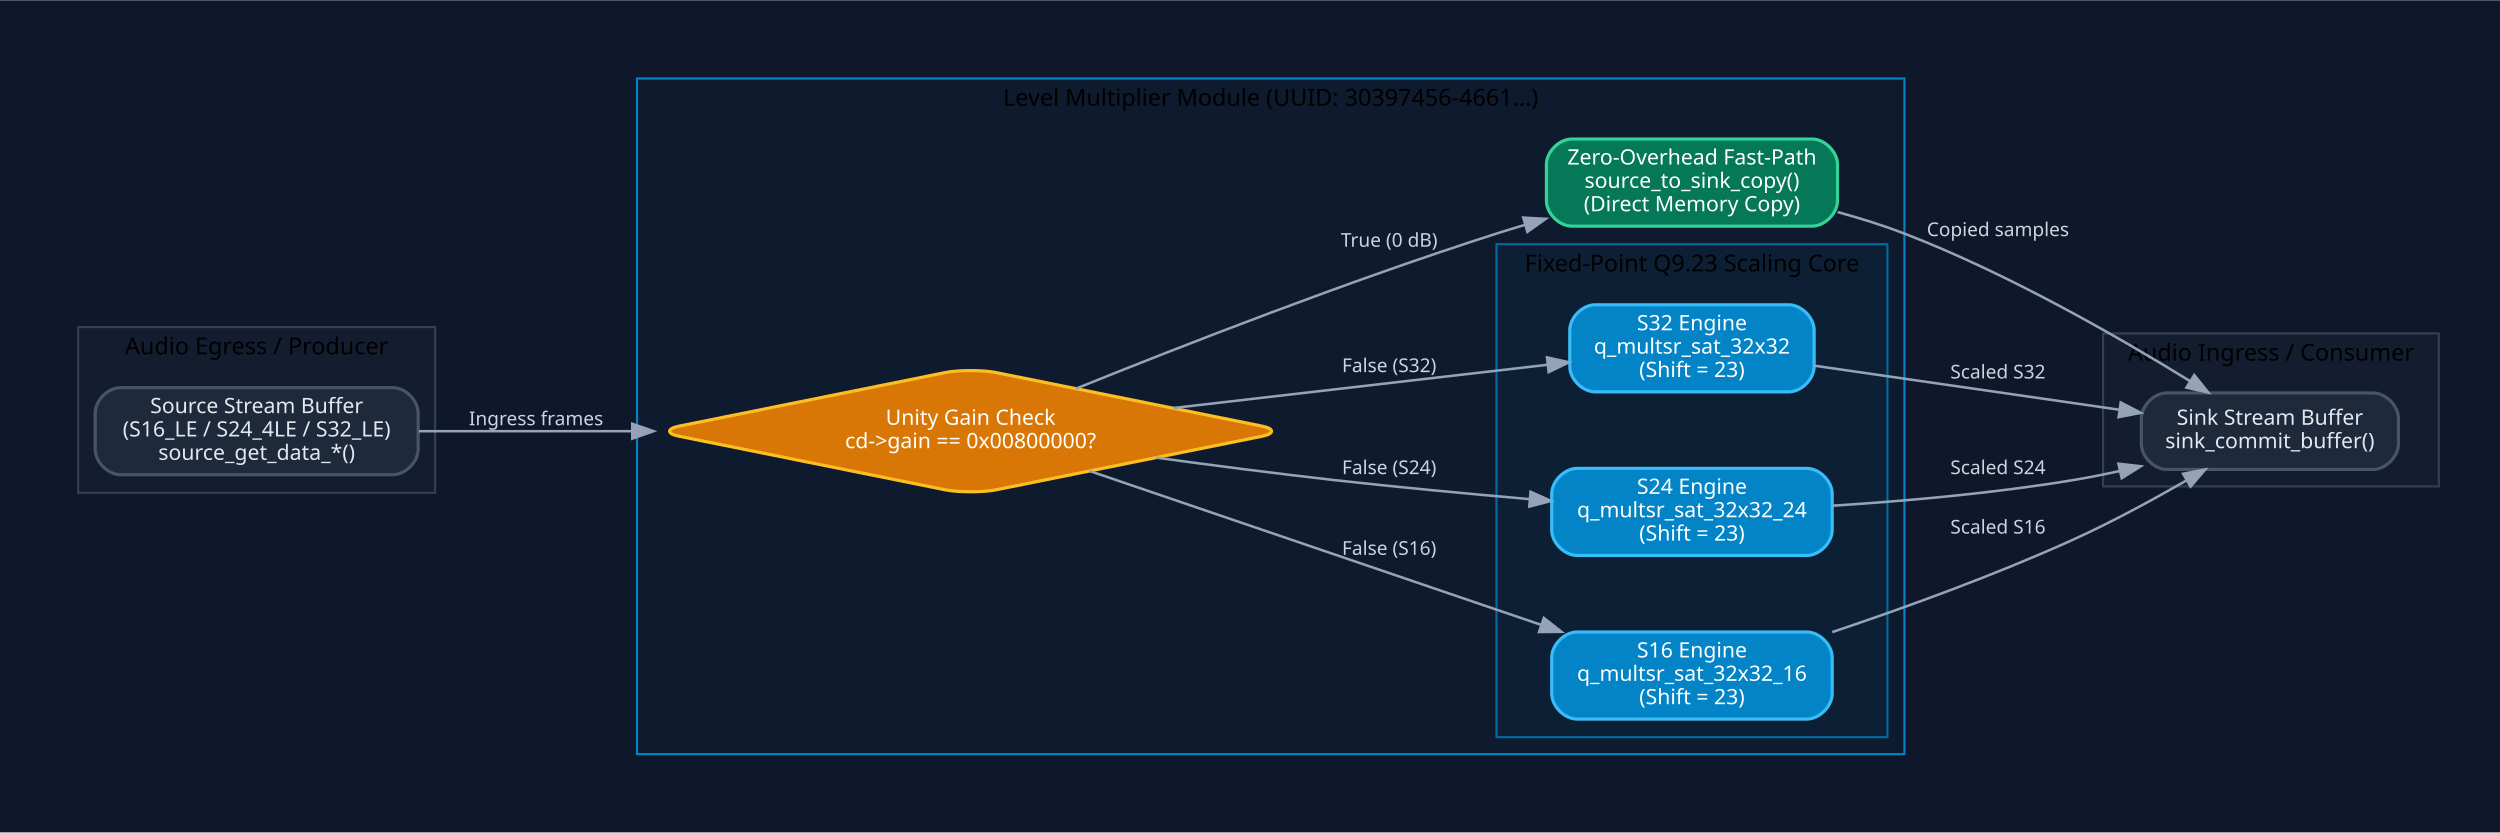
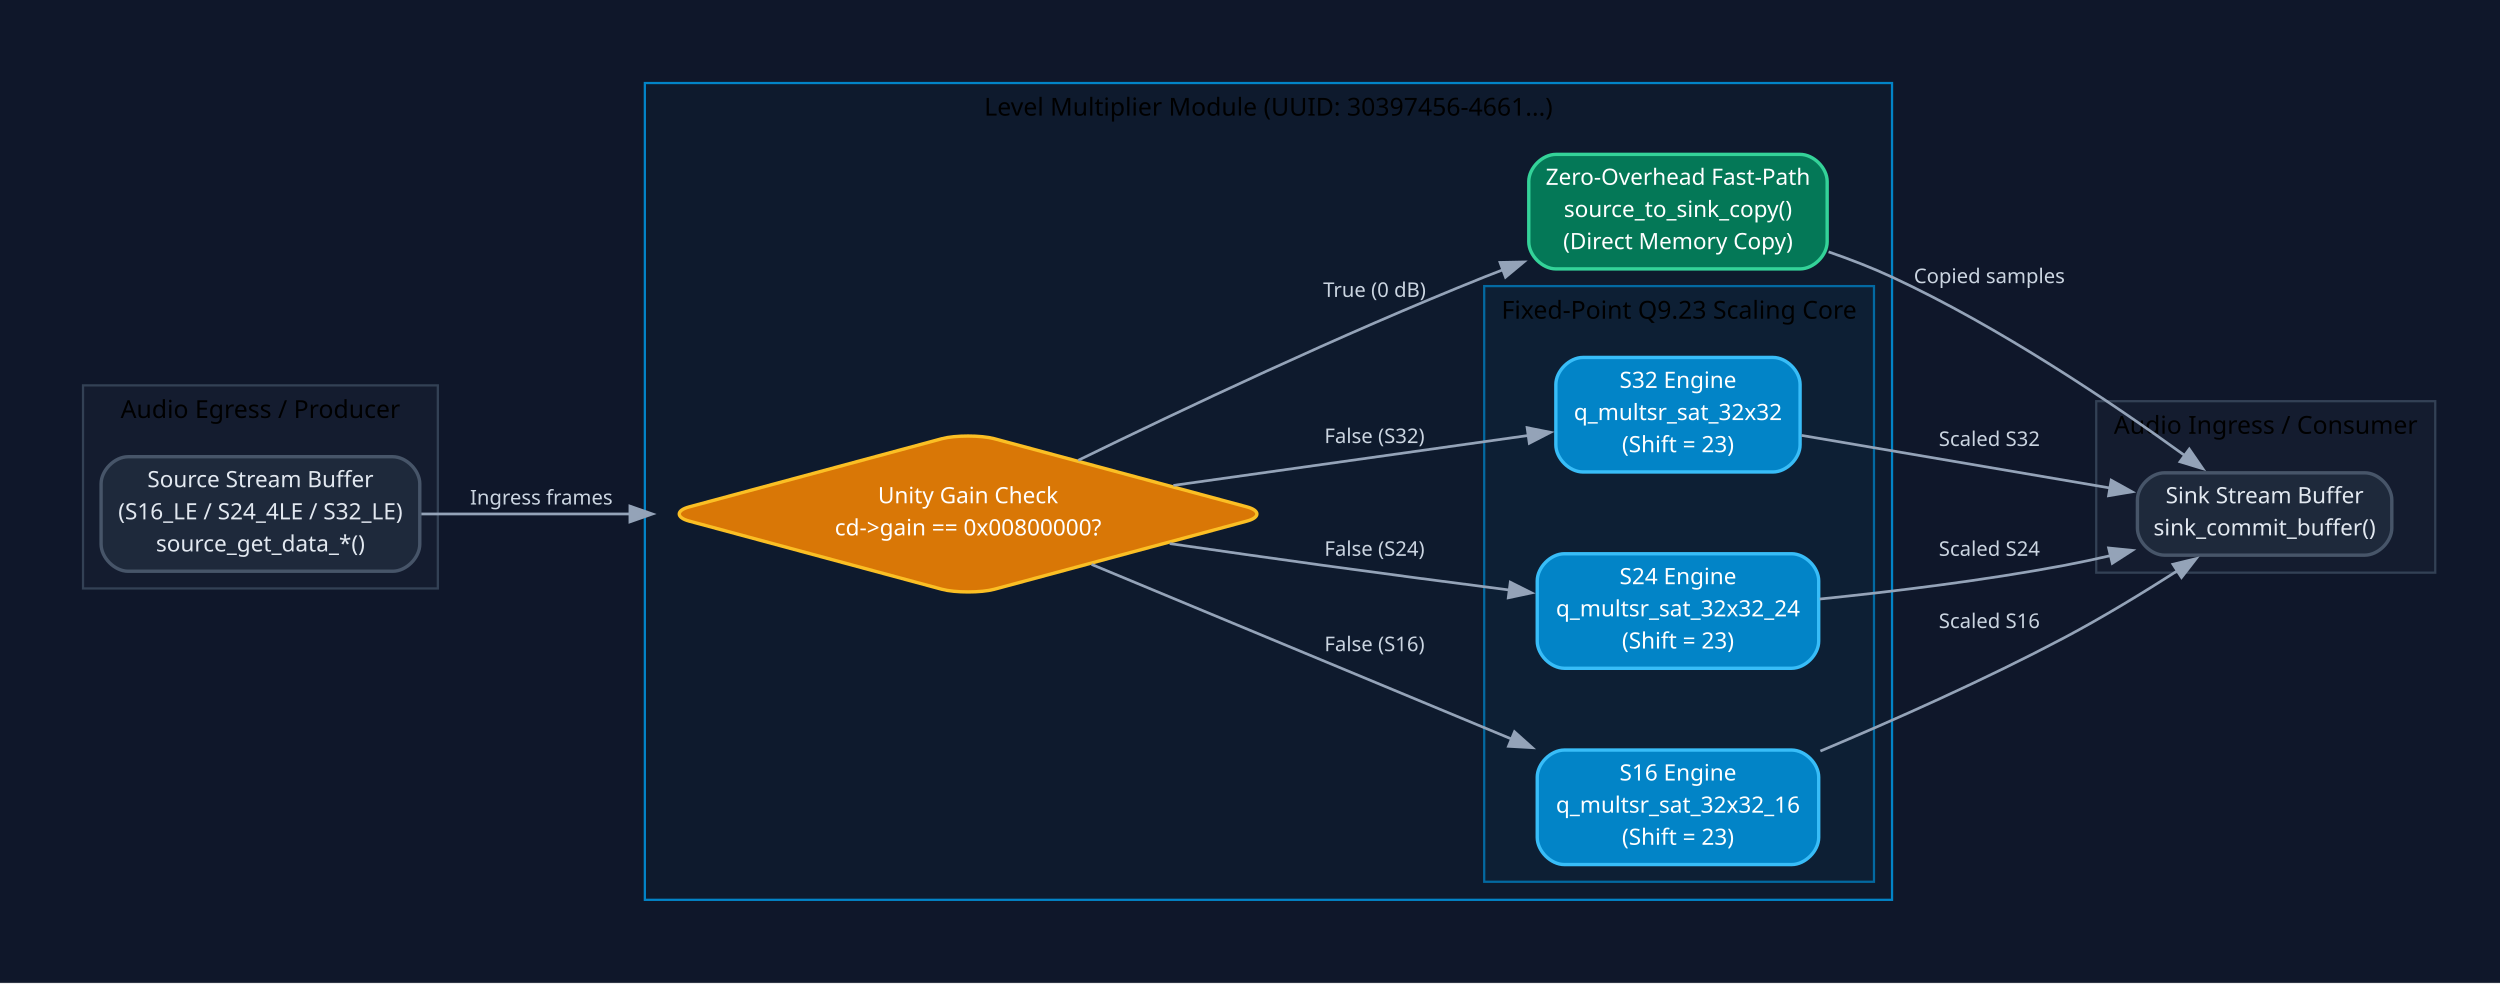
- <svg xmlns="http://www.w3.org/2000/svg" width="1177pt" height="392pt" viewBox="0.00 0.00 1176.60 391.60">
-   <g id="graph0" class="graph" transform="scale(1 1) rotate(0) translate(28.8 362.8)">
-     <polygon fill="#0f172a" stroke="transparent" points="-28.8,28.8 -28.8,-362.8 1147.8,-362.8 1147.8,28.8 -28.8,28.8" />
+ <svg xmlns="http://www.w3.org/2000/svg" width="1108pt" height="436pt" viewBox="0.00 0.00 1108.00 436.00">
+   <g id="graph0" class="graph" transform="scale(1 1) rotate(0) translate(28.8 406.8)">
+     <polygon fill="#0f172a" stroke="none" points="-28.8,28.8 -28.8,-406.8 1079.3,-406.8 1079.3,28.8 -28.8,28.8" />
    <g id="clust1" class="cluster">
-       <polygon fill="#1e293b" fill-opacity="0.333" stroke="#334155" points="8,-131 8,-209 176,-209 176,-131 8,-131" />
-       <text text-anchor="middle" x="92" y="-196.2" font-family="verdana" font-size="11.00">Audio Egress / Producer</text>
+       <polygon fill="#1e293b" fill-opacity="0.333" stroke="#334155" points="8,-146 8,-236 165.25,-236 165.25,-146 8,-146" />
+       <text xml:space="preserve" text-anchor="middle" x="86.62" y="-221.55" font-family="verdana" font-size="11.00">Audio Egress / Producer</text>
    </g>
    <g id="clust2" class="cluster">
-       <polygon fill="#082f49" fill-opacity="0.133" stroke="#0284c7" points="271,-8 271,-326 867.5,-326 867.5,-8 271,-8" />
-       <text text-anchor="middle" x="569.25" y="-313.2" font-family="verdana" font-size="11.00">Level Multiplier Module (UUID: 30397456-4661...)</text>
+       <polygon fill="#082f49" fill-opacity="0.133" stroke="#0284c7" points="257,-8 257,-370 809.75,-370 809.75,-8 257,-8" />
+       <text xml:space="preserve" text-anchor="middle" x="533.38" y="-355.55" font-family="verdana" font-size="11.00">Level Multiplier Module (UUID: 30397456-4661...)</text>
    </g>
    <g id="clust3" class="cluster">
-       <polygon fill="#0369a1" fill-opacity="0.067" stroke="#0369a1" points="675.5,-16 675.5,-248 859.5,-248 859.5,-16 675.5,-16" />
-       <text text-anchor="middle" x="767.5" y="-235.2" font-family="verdana" font-size="11.00">Fixed-Point Q9.23 Scaling Core</text>
+       <polygon fill="#0369a1" fill-opacity="0.067" stroke="#0369a1" points="629,-16 629,-280 801.75,-280 801.75,-16 629,-16" />
+       <text xml:space="preserve" text-anchor="middle" x="715.38" y="-265.55" font-family="verdana" font-size="11.00">Fixed-Point Q9.23 Scaling Core</text>
    </g>
    <g id="clust4" class="cluster">
-       <polygon fill="#1e293b" fill-opacity="0.333" stroke="#334155" points="961,-134 961,-206 1119,-206 1119,-134 961,-134" />
-       <text text-anchor="middle" x="1040" y="-193.2" font-family="verdana" font-size="11.00">Audio Ingress / Consumer</text>
+       <polygon fill="#1e293b" fill-opacity="0.333" stroke="#334155" points="900.25,-153 900.25,-229 1050.5,-229 1050.5,-153 900.25,-153" />
+       <text xml:space="preserve" text-anchor="middle" x="975.38" y="-214.55" font-family="verdana" font-size="11.00">Audio Ingress / Consumer</text>
    </g>
    <g id="node1" class="node">
-       <path fill="#1e293b" stroke="#475569" stroke-width="1.5" d="M156,-180.5C156,-180.5 28,-180.5 28,-180.5 22,-180.5 16,-174.5 16,-168.5 16,-168.5 16,-151.5 16,-151.5 16,-145.5 22,-139.5 28,-139.5 28,-139.5 156,-139.5 156,-139.5 162,-139.5 168,-145.5 168,-151.5 168,-151.5 168,-168.5 168,-168.5 168,-174.5 162,-180.5 156,-180.5" />
-       <text text-anchor="middle" x="92" y="-168.5" font-family="verdana" font-size="10.00" fill="#e2e8f0">Source Stream Buffer</text>
-       <text text-anchor="middle" x="92" y="-157.5" font-family="verdana" font-size="10.00" fill="#e2e8f0">(S16_LE / S24_4LE / S32_LE)</text>
-       <text text-anchor="middle" x="92" y="-146.5" font-family="verdana" font-size="10.00" fill="#e2e8f0">source_get_data_*()</text>
+       <path fill="#1e293b" stroke="#475569" stroke-width="1.5" d="M145.25,-204.38C145.25,-204.38 28,-204.38 28,-204.38 22,-204.38 16,-198.38 16,-192.38 16,-192.38 16,-165.62 16,-165.62 16,-159.62 22,-153.62 28,-153.62 28,-153.62 145.25,-153.62 145.25,-153.62 151.25,-153.62 157.25,-159.62 157.25,-165.62 157.25,-165.62 157.25,-192.38 157.25,-192.38 157.25,-198.38 151.25,-204.38 145.25,-204.38" />
+       <text xml:space="preserve" text-anchor="middle" x="86.62" y="-190.88" font-family="verdana" font-size="10.00" fill="#e2e8f0">Source Stream Buffer</text>
+       <text xml:space="preserve" text-anchor="middle" x="86.62" y="-176.62" font-family="verdana" font-size="10.00" fill="#e2e8f0">(S16_LE / S24_4LE / S32_LE)</text>
+       <text xml:space="preserve" text-anchor="middle" x="86.62" y="-162.38" font-family="verdana" font-size="10.00" fill="#e2e8f0">source_get_data_*()</text>
    </g>
    <g id="node2" class="node">
-       <path fill="#d97706" stroke="#fbbf24" stroke-width="1.5" d="M416.24,-187.63C416.24,-187.63 290.76,-162.37 290.76,-162.37 284.88,-161.18 284.88,-158.82 290.76,-157.63 290.76,-157.63 416.24,-132.37 416.24,-132.37 422.12,-131.18 433.88,-131.18 439.76,-132.37 439.76,-132.37 565.24,-157.63 565.24,-157.63 571.12,-158.82 571.12,-161.18 565.24,-162.37 565.24,-162.37 439.76,-187.63 439.76,-187.63 433.88,-188.82 422.12,-188.82 416.24,-187.63" />
-       <text text-anchor="middle" x="428" y="-163" font-family="verdana" font-size="10.00" fill="#ffffff">Unity Gain Check</text>
-       <text text-anchor="middle" x="428" y="-152" font-family="verdana" font-size="10.00" fill="#ffffff">cd-&gt;gain == 0x00800000?</text>
+       <path fill="#d97706" stroke="#fbbf24" stroke-width="1.5" d="M388.66,-212.37C388.66,-212.37 276.59,-182.13 276.59,-182.13 270.79,-180.56 270.79,-177.44 276.59,-175.87 276.59,-175.87 388.66,-145.63 388.66,-145.63 394.46,-144.06 406.04,-144.06 411.84,-145.63 411.84,-145.63 523.91,-175.87 523.91,-175.87 529.71,-177.44 529.71,-180.56 523.91,-182.13 523.91,-182.13 411.84,-212.37 411.84,-212.37 406.04,-213.94 394.46,-213.94 388.66,-212.37" />
+       <text xml:space="preserve" text-anchor="middle" x="400.25" y="-183.75" font-family="verdana" font-size="10.00" fill="#ffffff">Unity Gain Check</text>
+       <text xml:space="preserve" text-anchor="middle" x="400.25" y="-169.5" font-family="verdana" font-size="10.00" fill="#ffffff">cd-&gt;gain == 0x00800000?</text>
    </g>
    <g id="edge1" class="edge">
-       <path fill="none" stroke="#94a3b8" stroke-width="1.2" d="M168.37,-160C198.14,-160 233.54,-160 268.44,-160" />
-       <polygon fill="#94a3b8" stroke="#94a3b8" stroke-width="1.2" points="268.76,-163.5 278.76,-160 268.76,-156.5 268.76,-163.5" />
-       <text text-anchor="middle" x="223.5" y="-162.8" font-family="verdana" font-size="9.00" fill="#cbd5e1">Ingress frames</text>
+       <path fill="none" stroke="#94a3b8" stroke-width="1.2" d="M157.95,-179C185.57,-179 218.38,-179 250.77,-179" />
+       <polygon fill="#94a3b8" stroke="#94a3b8" stroke-width="1.2" points="250.38,-182.5 260.38,-179 250.38,-175.5 250.38,-182.5" />
+       <text xml:space="preserve" text-anchor="middle" x="211.12" y="-183.2" font-family="verdana" font-size="9.00" fill="#cbd5e1">Ingress frames</text>
    </g>
    <g id="node3" class="node">
-       <path fill="#047857" stroke="#34d399" stroke-width="1.5" d="M824,-297.5C824,-297.5 711,-297.5 711,-297.5 705,-297.5 699,-291.5 699,-285.5 699,-285.5 699,-268.5 699,-268.5 699,-262.5 705,-256.5 711,-256.5 711,-256.5 824,-256.5 824,-256.5 830,-256.5 836,-262.5 836,-268.5 836,-268.5 836,-285.5 836,-285.5 836,-291.5 830,-297.5 824,-297.5" />
-       <text text-anchor="middle" x="767.5" y="-285.5" font-family="verdana" font-size="10.00" fill="#ffffff">Zero-Overhead Fast-Path</text>
-       <text text-anchor="middle" x="767.5" y="-274.5" font-family="verdana" font-size="10.00" fill="#ffffff">source_to_sink_copy()</text>
-       <text text-anchor="middle" x="767.5" y="-263.5" font-family="verdana" font-size="10.00" fill="#ffffff">(Direct Memory Copy)</text>
+       <path fill="#047857" stroke="#34d399" stroke-width="1.5" d="M769,-338.38C769,-338.38 660.75,-338.38 660.75,-338.38 654.75,-338.38 648.75,-332.38 648.75,-326.38 648.75,-326.38 648.75,-299.62 648.75,-299.62 648.75,-293.62 654.75,-287.62 660.75,-287.62 660.75,-287.62 769,-287.62 769,-287.62 775,-287.62 781,-293.62 781,-299.62 781,-299.62 781,-326.38 781,-326.38 781,-332.38 775,-338.38 769,-338.38" />
+       <text xml:space="preserve" text-anchor="middle" x="714.88" y="-324.88" font-family="verdana" font-size="10.00" fill="#ffffff">Zero-Overhead Fast-Path</text>
+       <text xml:space="preserve" text-anchor="middle" x="714.88" y="-310.62" font-family="verdana" font-size="10.00" fill="#ffffff">source_to_sink_copy()</text>
+       <text xml:space="preserve" text-anchor="middle" x="714.88" y="-296.38" font-family="verdana" font-size="10.00" fill="#ffffff">(Direct Memory Copy)</text>
    </g>
    <g id="edge2" class="edge">
-       <path fill="none" stroke="#94a3b8" stroke-width="1.2" d="M477.59,-180.03C526.93,-199.96 605.79,-230.72 675.5,-253 679.82,-254.38 684.27,-255.74 688.78,-257.08" />
-       <polygon fill="#94a3b8" stroke="#94a3b8" stroke-width="1.2" points="688.11,-260.53 698.69,-259.94 690.06,-253.8 688.11,-260.53" />
-       <text text-anchor="middle" x="625" y="-246.8" font-family="verdana" font-size="9.00" fill="#cbd5e1">True (0 dB)</text>
+       <path fill="none" stroke="#94a3b8" stroke-width="1.2" d="M449.05,-202.78C494.71,-225.08 565.74,-258.69 629,-284 631.72,-285.09 634.5,-286.17 637.31,-287.25" />
+       <polygon fill="#94a3b8" stroke="#94a3b8" stroke-width="1.2" points="636,-290.49 646.59,-290.71 638.44,-283.94 636,-290.49" />
+       <text xml:space="preserve" text-anchor="middle" x="580.38" y="-275.2" font-family="verdana" font-size="9.00" fill="#cbd5e1">True (0 dB)</text>
    </g>
    <g id="node4" class="node">
-       <path fill="#0284c7" stroke="#38bdf8" stroke-width="1.5" d="M821.5,-65.5C821.5,-65.5 713.5,-65.5 713.5,-65.5 707.5,-65.5 701.5,-59.5 701.5,-53.5 701.5,-53.5 701.5,-36.5 701.5,-36.5 701.5,-30.5 707.5,-24.5 713.5,-24.5 713.5,-24.5 821.5,-24.5 821.5,-24.5 827.5,-24.5 833.5,-30.5 833.5,-36.5 833.5,-36.5 833.5,-53.5 833.5,-53.5 833.5,-59.5 827.5,-65.5 821.5,-65.5" />
-       <text text-anchor="middle" x="767.5" y="-53.5" font-family="verdana" font-size="10.00" fill="#ffffff">S16 Engine</text>
-       <text text-anchor="middle" x="767.5" y="-42.5" font-family="verdana" font-size="10.00" fill="#ffffff">q_multsr_sat_32x32_16</text>
-       <text text-anchor="middle" x="767.5" y="-31.5" font-family="verdana" font-size="10.00" fill="#ffffff">(Shift = 23)</text>
+       <path fill="#0284c7" stroke="#38bdf8" stroke-width="1.5" d="M765.25,-74.38C765.25,-74.38 664.5,-74.38 664.5,-74.38 658.5,-74.38 652.5,-68.38 652.5,-62.38 652.5,-62.38 652.5,-35.62 652.5,-35.62 652.5,-29.62 658.5,-23.62 664.5,-23.62 664.5,-23.62 765.25,-23.62 765.25,-23.62 771.25,-23.62 777.25,-29.62 777.25,-35.62 777.25,-35.62 777.25,-62.38 777.25,-62.38 777.25,-68.38 771.25,-74.38 765.25,-74.38" />
+       <text xml:space="preserve" text-anchor="middle" x="714.88" y="-60.88" font-family="verdana" font-size="10.00" fill="#ffffff">S16 Engine</text>
+       <text xml:space="preserve" text-anchor="middle" x="714.88" y="-46.62" font-family="verdana" font-size="10.00" fill="#ffffff">q_multsr_sat_32x32_16</text>
+       <text xml:space="preserve" text-anchor="middle" x="714.88" y="-32.38" font-family="verdana" font-size="10.00" fill="#ffffff">(Shift = 23)</text>
    </g>
    <g id="edge3" class="edge">
-       <path fill="none" stroke="#94a3b8" stroke-width="1.2" d="M483.98,-141.27C541.98,-121.5 633.57,-90.3 696.65,-68.8" />
-       <polygon fill="#94a3b8" stroke="#94a3b8" stroke-width="1.2" points="697.8,-72.11 706.13,-65.57 695.54,-65.48 697.8,-72.11" />
-       <text text-anchor="middle" x="625" y="-101.8" font-family="verdana" font-size="9.00" fill="#cbd5e1">False (S16)</text>
+       <path fill="none" stroke="#94a3b8" stroke-width="1.2" d="M454.99,-156.65C506.41,-135.27 584.33,-102.87 641.26,-79.2" />
+       <polygon fill="#94a3b8" stroke="#94a3b8" stroke-width="1.2" points="642.42,-82.5 650.31,-75.43 639.74,-76.04 642.42,-82.5" />
+       <text xml:space="preserve" text-anchor="middle" x="580.38" y="-118.2" font-family="verdana" font-size="9.00" fill="#cbd5e1">False (S16)</text>
    </g>
    <g id="node5" class="node">
-       <path fill="#0284c7" stroke="#38bdf8" stroke-width="1.5" d="M821.5,-142.5C821.5,-142.5 713.5,-142.5 713.5,-142.5 707.5,-142.5 701.5,-136.5 701.5,-130.5 701.5,-130.5 701.5,-113.5 701.5,-113.5 701.5,-107.5 707.5,-101.5 713.5,-101.5 713.5,-101.5 821.5,-101.5 821.5,-101.5 827.5,-101.5 833.5,-107.5 833.5,-113.5 833.5,-113.5 833.5,-130.5 833.5,-130.5 833.5,-136.5 827.5,-142.5 821.5,-142.5" />
-       <text text-anchor="middle" x="767.5" y="-130.5" font-family="verdana" font-size="10.00" fill="#ffffff">S24 Engine</text>
-       <text text-anchor="middle" x="767.5" y="-119.5" font-family="verdana" font-size="10.00" fill="#ffffff">q_multsr_sat_32x32_24</text>
-       <text text-anchor="middle" x="767.5" y="-108.5" font-family="verdana" font-size="10.00" fill="#ffffff">(Shift = 23)</text>
+       <path fill="#0284c7" stroke="#38bdf8" stroke-width="1.5" d="M765.25,-161.38C765.25,-161.38 664.5,-161.38 664.5,-161.38 658.5,-161.38 652.5,-155.38 652.5,-149.38 652.5,-149.38 652.5,-122.62 652.5,-122.62 652.5,-116.62 658.5,-110.62 664.5,-110.62 664.5,-110.62 765.25,-110.62 765.25,-110.62 771.25,-110.62 777.25,-116.62 777.25,-122.62 777.25,-122.62 777.25,-149.38 777.25,-149.38 777.25,-155.38 771.25,-161.38 765.25,-161.38" />
+       <text xml:space="preserve" text-anchor="middle" x="714.88" y="-147.88" font-family="verdana" font-size="10.00" fill="#ffffff">S24 Engine</text>
+       <text xml:space="preserve" text-anchor="middle" x="714.88" y="-133.62" font-family="verdana" font-size="10.00" fill="#ffffff">q_multsr_sat_32x32_24</text>
+       <text xml:space="preserve" text-anchor="middle" x="714.88" y="-119.38" font-family="verdana" font-size="10.00" fill="#ffffff">(Shift = 23)</text>
    </g>
    <g id="edge4" class="edge">
-       <path fill="none" stroke="#94a3b8" stroke-width="1.2" d="M515.39,-147.54C542.16,-143.89 571.77,-140.06 599,-137 629.11,-133.62 662.33,-130.51 691.19,-128.02" />
-       <polygon fill="#94a3b8" stroke="#94a3b8" stroke-width="1.2" points="691.54,-131.5 701.2,-127.16 690.94,-124.52 691.54,-131.5" />
-       <text text-anchor="middle" x="625" y="-139.8" font-family="verdana" font-size="9.00" fill="#cbd5e1">False (S24)</text>
+       <path fill="none" stroke="#94a3b8" stroke-width="1.2" d="M489.63,-165.88C511.78,-162.66 535.5,-159.28 557.5,-156.25 584.55,-152.53 614.26,-148.63 640.45,-145.27" />
+       <polygon fill="#94a3b8" stroke="#94a3b8" stroke-width="1.2" points="640.55,-148.78 650.02,-144.04 639.66,-141.84 640.55,-148.78" />
+       <text xml:space="preserve" text-anchor="middle" x="580.38" y="-160.45" font-family="verdana" font-size="9.00" fill="#cbd5e1">False (S24)</text>
    </g>
    <g id="node6" class="node">
-       <path fill="#0284c7" stroke="#38bdf8" stroke-width="1.5" d="M813,-219.5C813,-219.5 722,-219.5 722,-219.5 716,-219.5 710,-213.5 710,-207.5 710,-207.5 710,-190.5 710,-190.5 710,-184.5 716,-178.5 722,-178.5 722,-178.5 813,-178.5 813,-178.5 819,-178.5 825,-184.5 825,-190.5 825,-190.5 825,-207.5 825,-207.5 825,-213.5 819,-219.5 813,-219.5" />
-       <text text-anchor="middle" x="767.5" y="-207.5" font-family="verdana" font-size="10.00" fill="#ffffff">S32 Engine</text>
-       <text text-anchor="middle" x="767.5" y="-196.5" font-family="verdana" font-size="10.00" fill="#ffffff">q_multsr_sat_32x32</text>
-       <text text-anchor="middle" x="767.5" y="-185.5" font-family="verdana" font-size="10.00" fill="#ffffff">(Shift = 23)</text>
+       <path fill="#0284c7" stroke="#38bdf8" stroke-width="1.5" d="M757,-248.38C757,-248.38 672.75,-248.38 672.75,-248.38 666.75,-248.38 660.75,-242.38 660.75,-236.38 660.75,-236.38 660.75,-209.62 660.75,-209.62 660.75,-203.62 666.75,-197.62 672.75,-197.62 672.75,-197.62 757,-197.62 757,-197.62 763,-197.62 769,-203.62 769,-209.62 769,-209.62 769,-236.38 769,-236.38 769,-242.38 763,-248.38 757,-248.38" />
+       <text xml:space="preserve" text-anchor="middle" x="714.88" y="-234.88" font-family="verdana" font-size="10.00" fill="#ffffff">S32 Engine</text>
+       <text xml:space="preserve" text-anchor="middle" x="714.88" y="-220.62" font-family="verdana" font-size="10.00" fill="#ffffff">q_multsr_sat_32x32</text>
+       <text xml:space="preserve" text-anchor="middle" x="714.88" y="-206.38" font-family="verdana" font-size="10.00" fill="#ffffff">(Shift = 23)</text>
    </g>
    <g id="edge5" class="edge">
-       <path fill="none" stroke="#94a3b8" stroke-width="1.2" d="M523.46,-170.92C579.47,-177.39 649.12,-185.44 699.48,-191.26" />
-       <polygon fill="#94a3b8" stroke="#94a3b8" stroke-width="1.2" points="699.27,-194.75 709.61,-192.43 700.07,-187.8 699.27,-194.75" />
-       <text text-anchor="middle" x="625" y="-187.8" font-family="verdana" font-size="9.00" fill="#cbd5e1">False (S32)</text>
+       <path fill="none" stroke="#94a3b8" stroke-width="1.2" d="M491.25,-191.67C541.53,-198.74 603.05,-207.4 648.66,-213.82" />
+       <polygon fill="#94a3b8" stroke="#94a3b8" stroke-width="1.2" points="648.01,-217.26 658.4,-215.19 648.98,-210.33 648.01,-217.26" />
+       <text xml:space="preserve" text-anchor="middle" x="580.38" y="-210.43" font-family="verdana" font-size="9.00" fill="#cbd5e1">False (S32)</text>
    </g>
    <g id="node7" class="node">
-       <path fill="#1e293b" stroke="#475569" stroke-width="1.5" d="M1088,-178C1088,-178 991,-178 991,-178 985,-178 979,-172 979,-166 979,-166 979,-154 979,-154 979,-148 985,-142 991,-142 991,-142 1088,-142 1088,-142 1094,-142 1100,-148 1100,-154 1100,-154 1100,-166 1100,-166 1100,-172 1094,-178 1088,-178" />
-       <text text-anchor="middle" x="1039.5" y="-163" font-family="verdana" font-size="10.00" fill="#e2e8f0">Sink Stream Buffer</text>
-       <text text-anchor="middle" x="1039.5" y="-152" font-family="verdana" font-size="10.00" fill="#e2e8f0">sink_commit_buffer()</text>
+       <path fill="#1e293b" stroke="#475569" stroke-width="1.5" d="M1019.25,-197.25C1019.25,-197.25 930.5,-197.25 930.5,-197.25 924.5,-197.25 918.5,-191.25 918.5,-185.25 918.5,-185.25 918.5,-172.75 918.5,-172.75 918.5,-166.75 924.5,-160.75 930.5,-160.75 930.5,-160.75 1019.25,-160.75 1019.25,-160.75 1025.25,-160.75 1031.25,-166.75 1031.25,-172.75 1031.25,-172.75 1031.25,-185.25 1031.25,-185.25 1031.25,-191.25 1025.25,-197.25 1019.25,-197.25" />
+       <text xml:space="preserve" text-anchor="middle" x="974.88" y="-183.75" font-family="verdana" font-size="10.00" fill="#e2e8f0">Sink Stream Buffer</text>
+       <text xml:space="preserve" text-anchor="middle" x="974.88" y="-169.5" font-family="verdana" font-size="10.00" fill="#e2e8f0">sink_commit_buffer()</text>
    </g>
    <g id="edge6" class="edge">
-       <path fill="none" stroke="#94a3b8" stroke-width="1.2" d="M836.06,-263.12C846.72,-260.22 857.52,-256.85 867.5,-253 916.13,-234.25 968.22,-204.34 1001.96,-183.52" />
-       <polygon fill="#94a3b8" stroke="#94a3b8" stroke-width="1.2" points="1003.91,-186.43 1010.55,-178.17 1000.21,-180.49 1003.91,-186.43" />
-       <text text-anchor="middle" x="911.5" y="-251.8" font-family="verdana" font-size="9.00" fill="#cbd5e1">Copied samples</text>
+       <path fill="none" stroke="#94a3b8" stroke-width="1.2" d="M781.62,-295.18C791.22,-291.86 800.85,-288.13 809.75,-284 857.3,-261.94 907.43,-228.11 939.58,-204.85" />
+       <polygon fill="#94a3b8" stroke="#94a3b8" stroke-width="1.2" points="941.49,-207.79 947.5,-199.06 937.36,-202.14 941.49,-207.79" />
+       <text xml:space="preserve" text-anchor="middle" x="852.88" y="-281.32" font-family="verdana" font-size="9.00" fill="#cbd5e1">Copied samples</text>
    </g>
    <g id="edge7" class="edge">
-       <path fill="none" stroke="#94a3b8" stroke-width="1.2" d="M833.54,-65.45C867.83,-76.95 910.28,-92.32 947,-109 964.86,-117.11 983.9,-127.44 999.97,-136.67" />
-       <polygon fill="#94a3b8" stroke="#94a3b8" stroke-width="1.2" points="998.65,-139.96 1009.06,-141.96 1002.17,-133.91 998.65,-139.96" />
-       <text text-anchor="middle" x="911.5" y="-111.8" font-family="verdana" font-size="9.00" fill="#cbd5e1">Scaled S16</text>
+       <path fill="none" stroke="#94a3b8" stroke-width="1.2" d="M777.99,-73.92C810.73,-87.68 851.25,-105.71 886.25,-124.25 903.15,-133.21 921.18,-144.2 936.46,-153.98" />
+       <polygon fill="#94a3b8" stroke="#94a3b8" stroke-width="1.2" points="934.24,-156.72 944.54,-159.21 938.05,-150.84 934.24,-156.72" />
+       <text xml:space="preserve" text-anchor="middle" x="852.88" y="-128.45" font-family="verdana" font-size="9.00" fill="#cbd5e1">Scaled S16</text>
    </g>
    <g id="edge8" class="edge">
-       <path fill="none" stroke="#94a3b8" stroke-width="1.2" d="M833.68,-124.93C867.63,-127.1 909.73,-130.79 947,-137 954.11,-138.18 961.48,-139.64 968.81,-141.24" />
-       <polygon fill="#94a3b8" stroke="#94a3b8" stroke-width="1.2" points="968.22,-144.7 978.75,-143.5 969.77,-137.87 968.22,-144.7" />
-       <text text-anchor="middle" x="911.5" y="-139.8" font-family="verdana" font-size="9.00" fill="#cbd5e1">Scaled S24</text>
+       <path fill="none" stroke="#94a3b8" stroke-width="1.2" d="M777.69,-141.31C810.17,-144.61 850.54,-149.52 886.25,-156.25 892.88,-157.5 899.75,-158.97 906.59,-160.55" />
+       <polygon fill="#94a3b8" stroke="#94a3b8" stroke-width="1.2" points="905.73,-163.94 916.27,-162.87 907.36,-157.13 905.73,-163.94" />
+       <text xml:space="preserve" text-anchor="middle" x="852.88" y="-160.45" font-family="verdana" font-size="9.00" fill="#cbd5e1">Scaled S24</text>
    </g>
    <g id="edge9" class="edge">
-       <path fill="none" stroke="#94a3b8" stroke-width="1.2" d="M825.1,-190.82C866.94,-184.78 924.14,-176.52 968.79,-170.07" />
-       <polygon fill="#94a3b8" stroke="#94a3b8" stroke-width="1.2" points="969.3,-173.53 978.7,-168.64 968.3,-166.6 969.3,-173.53" />
-       <text text-anchor="middle" x="911.5" y="-184.8" font-family="verdana" font-size="9.00" fill="#cbd5e1">Scaled S32</text>
+       <path fill="none" stroke="#94a3b8" stroke-width="1.2" d="M769.65,-213.83C809.42,-207.05 863.85,-197.76 906.52,-190.49" />
+       <polygon fill="#94a3b8" stroke="#94a3b8" stroke-width="1.2" points="906.88,-193.98 916.15,-188.84 905.71,-187.08 906.88,-193.98" />
+       <text xml:space="preserve" text-anchor="middle" x="852.88" y="-209.14" font-family="verdana" font-size="9.00" fill="#cbd5e1">Scaled S32</text>
    </g>
  </g>
</svg>
